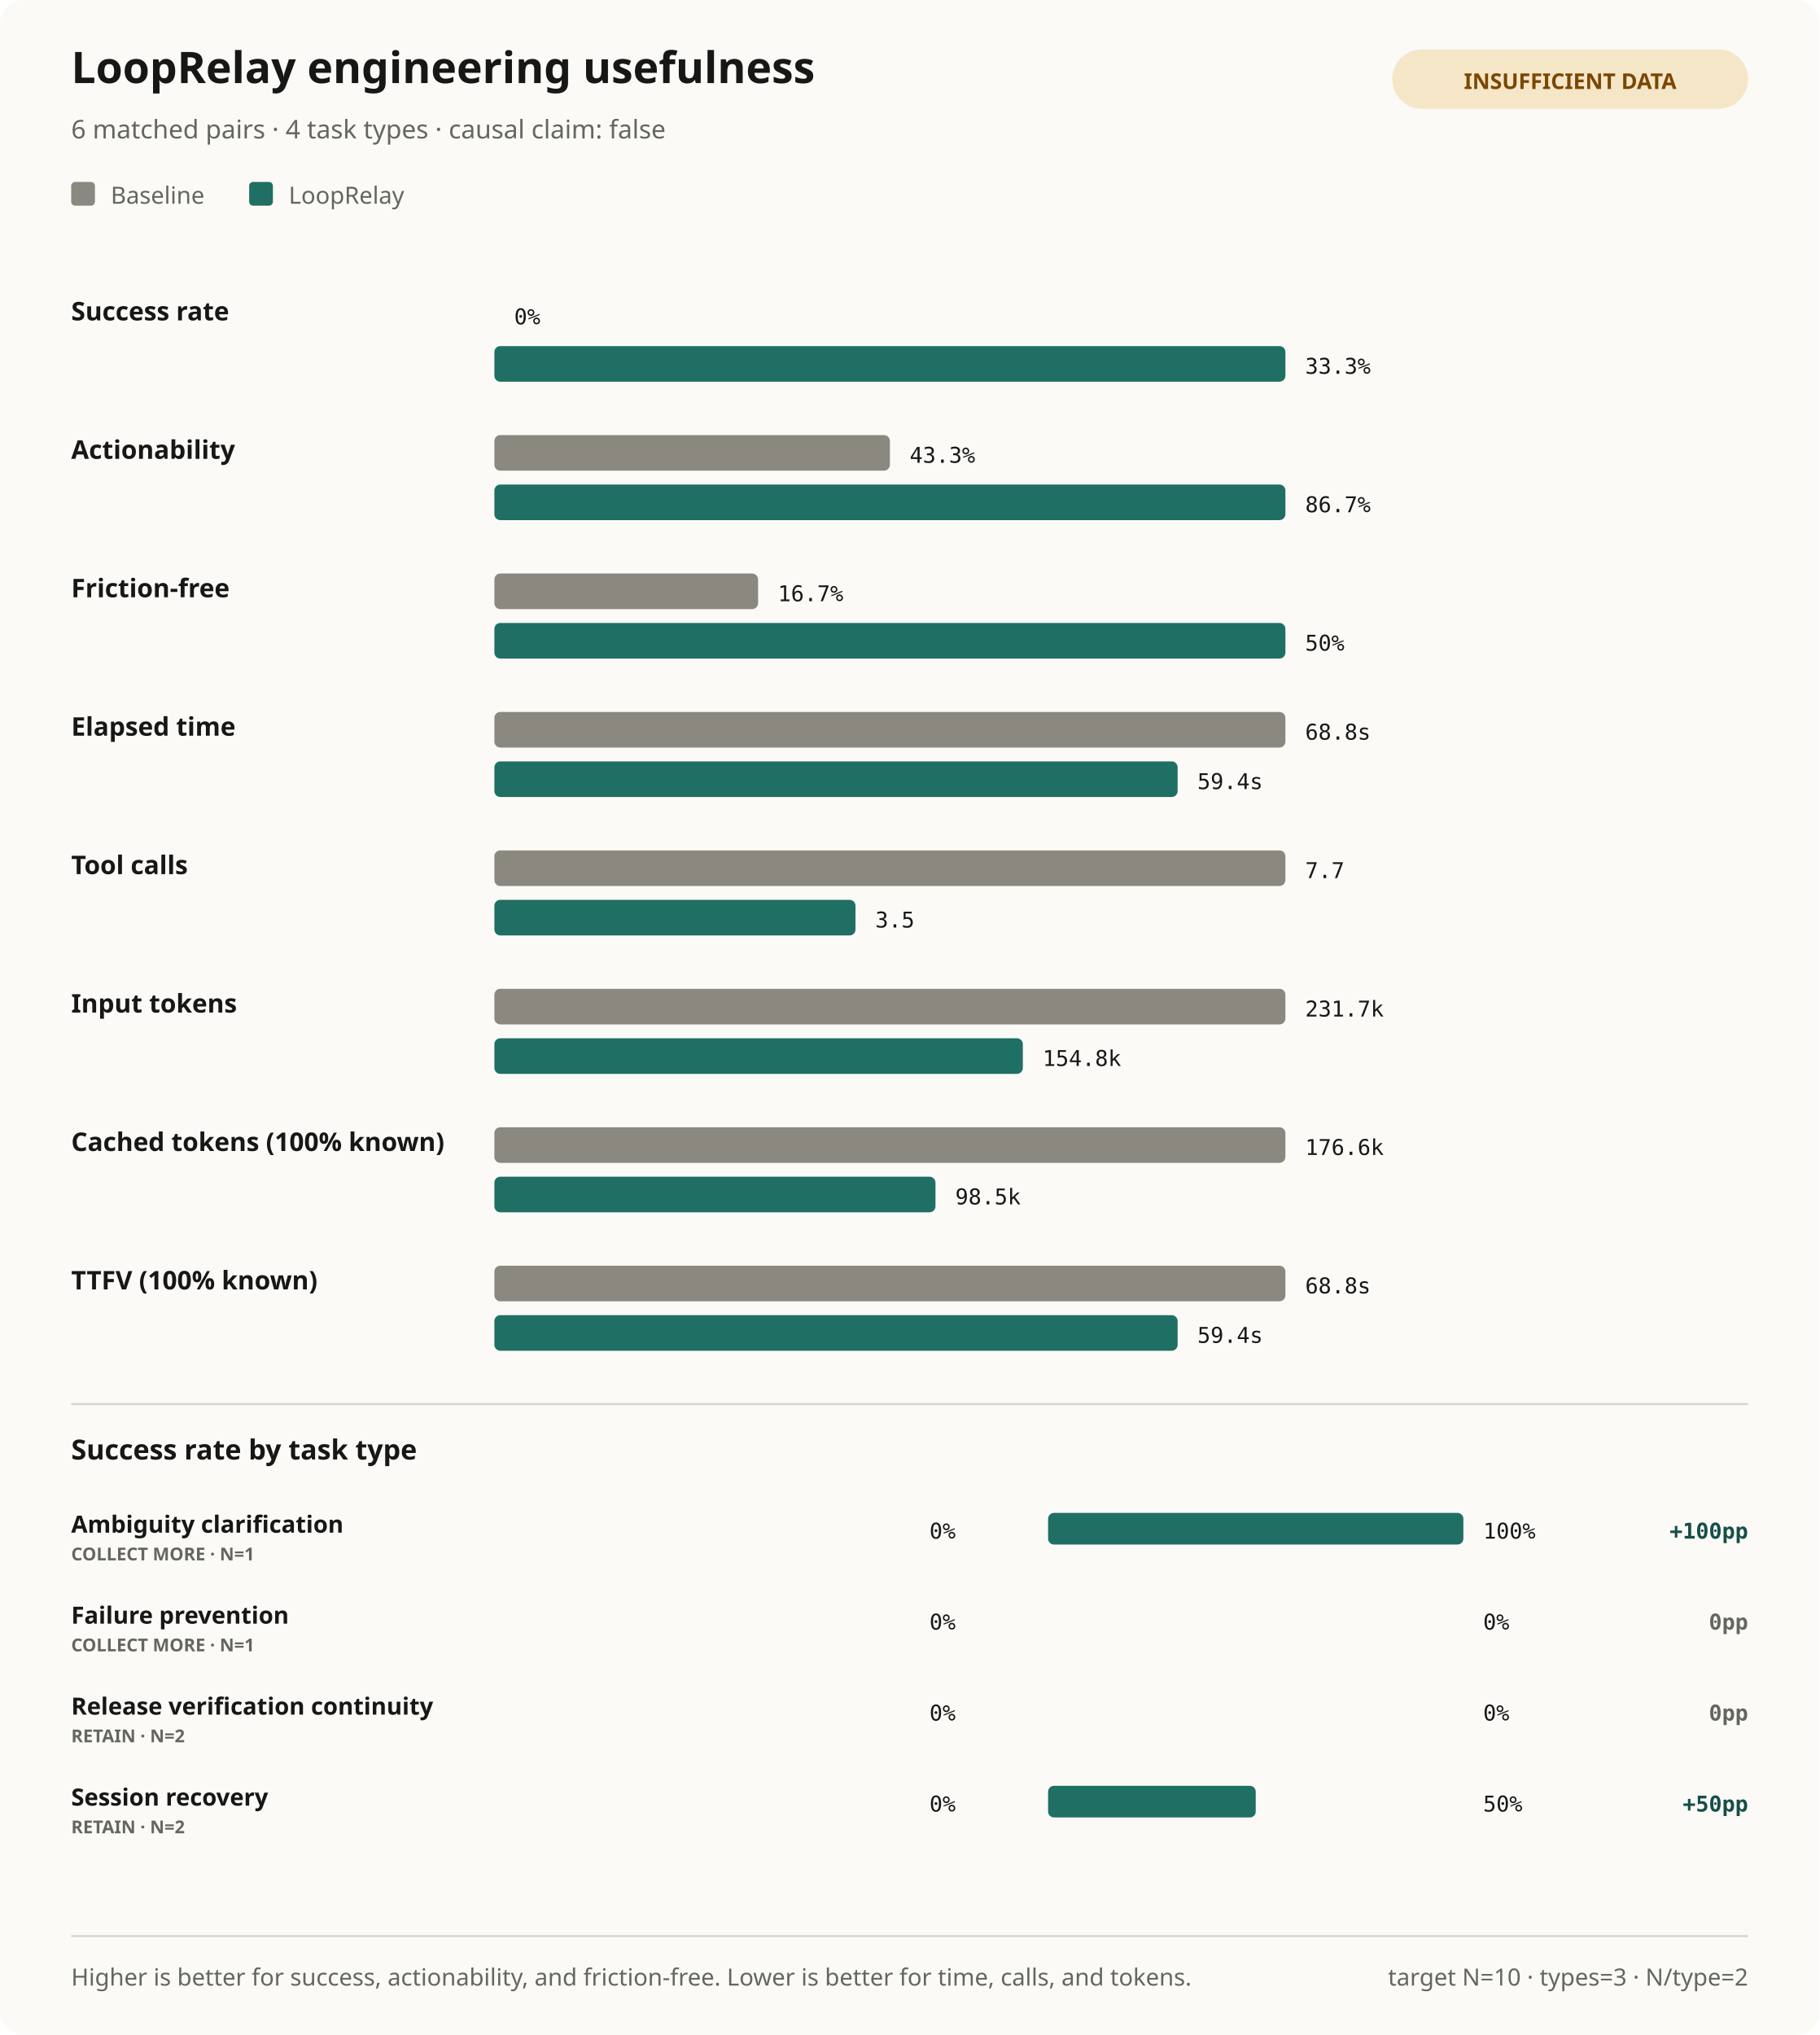
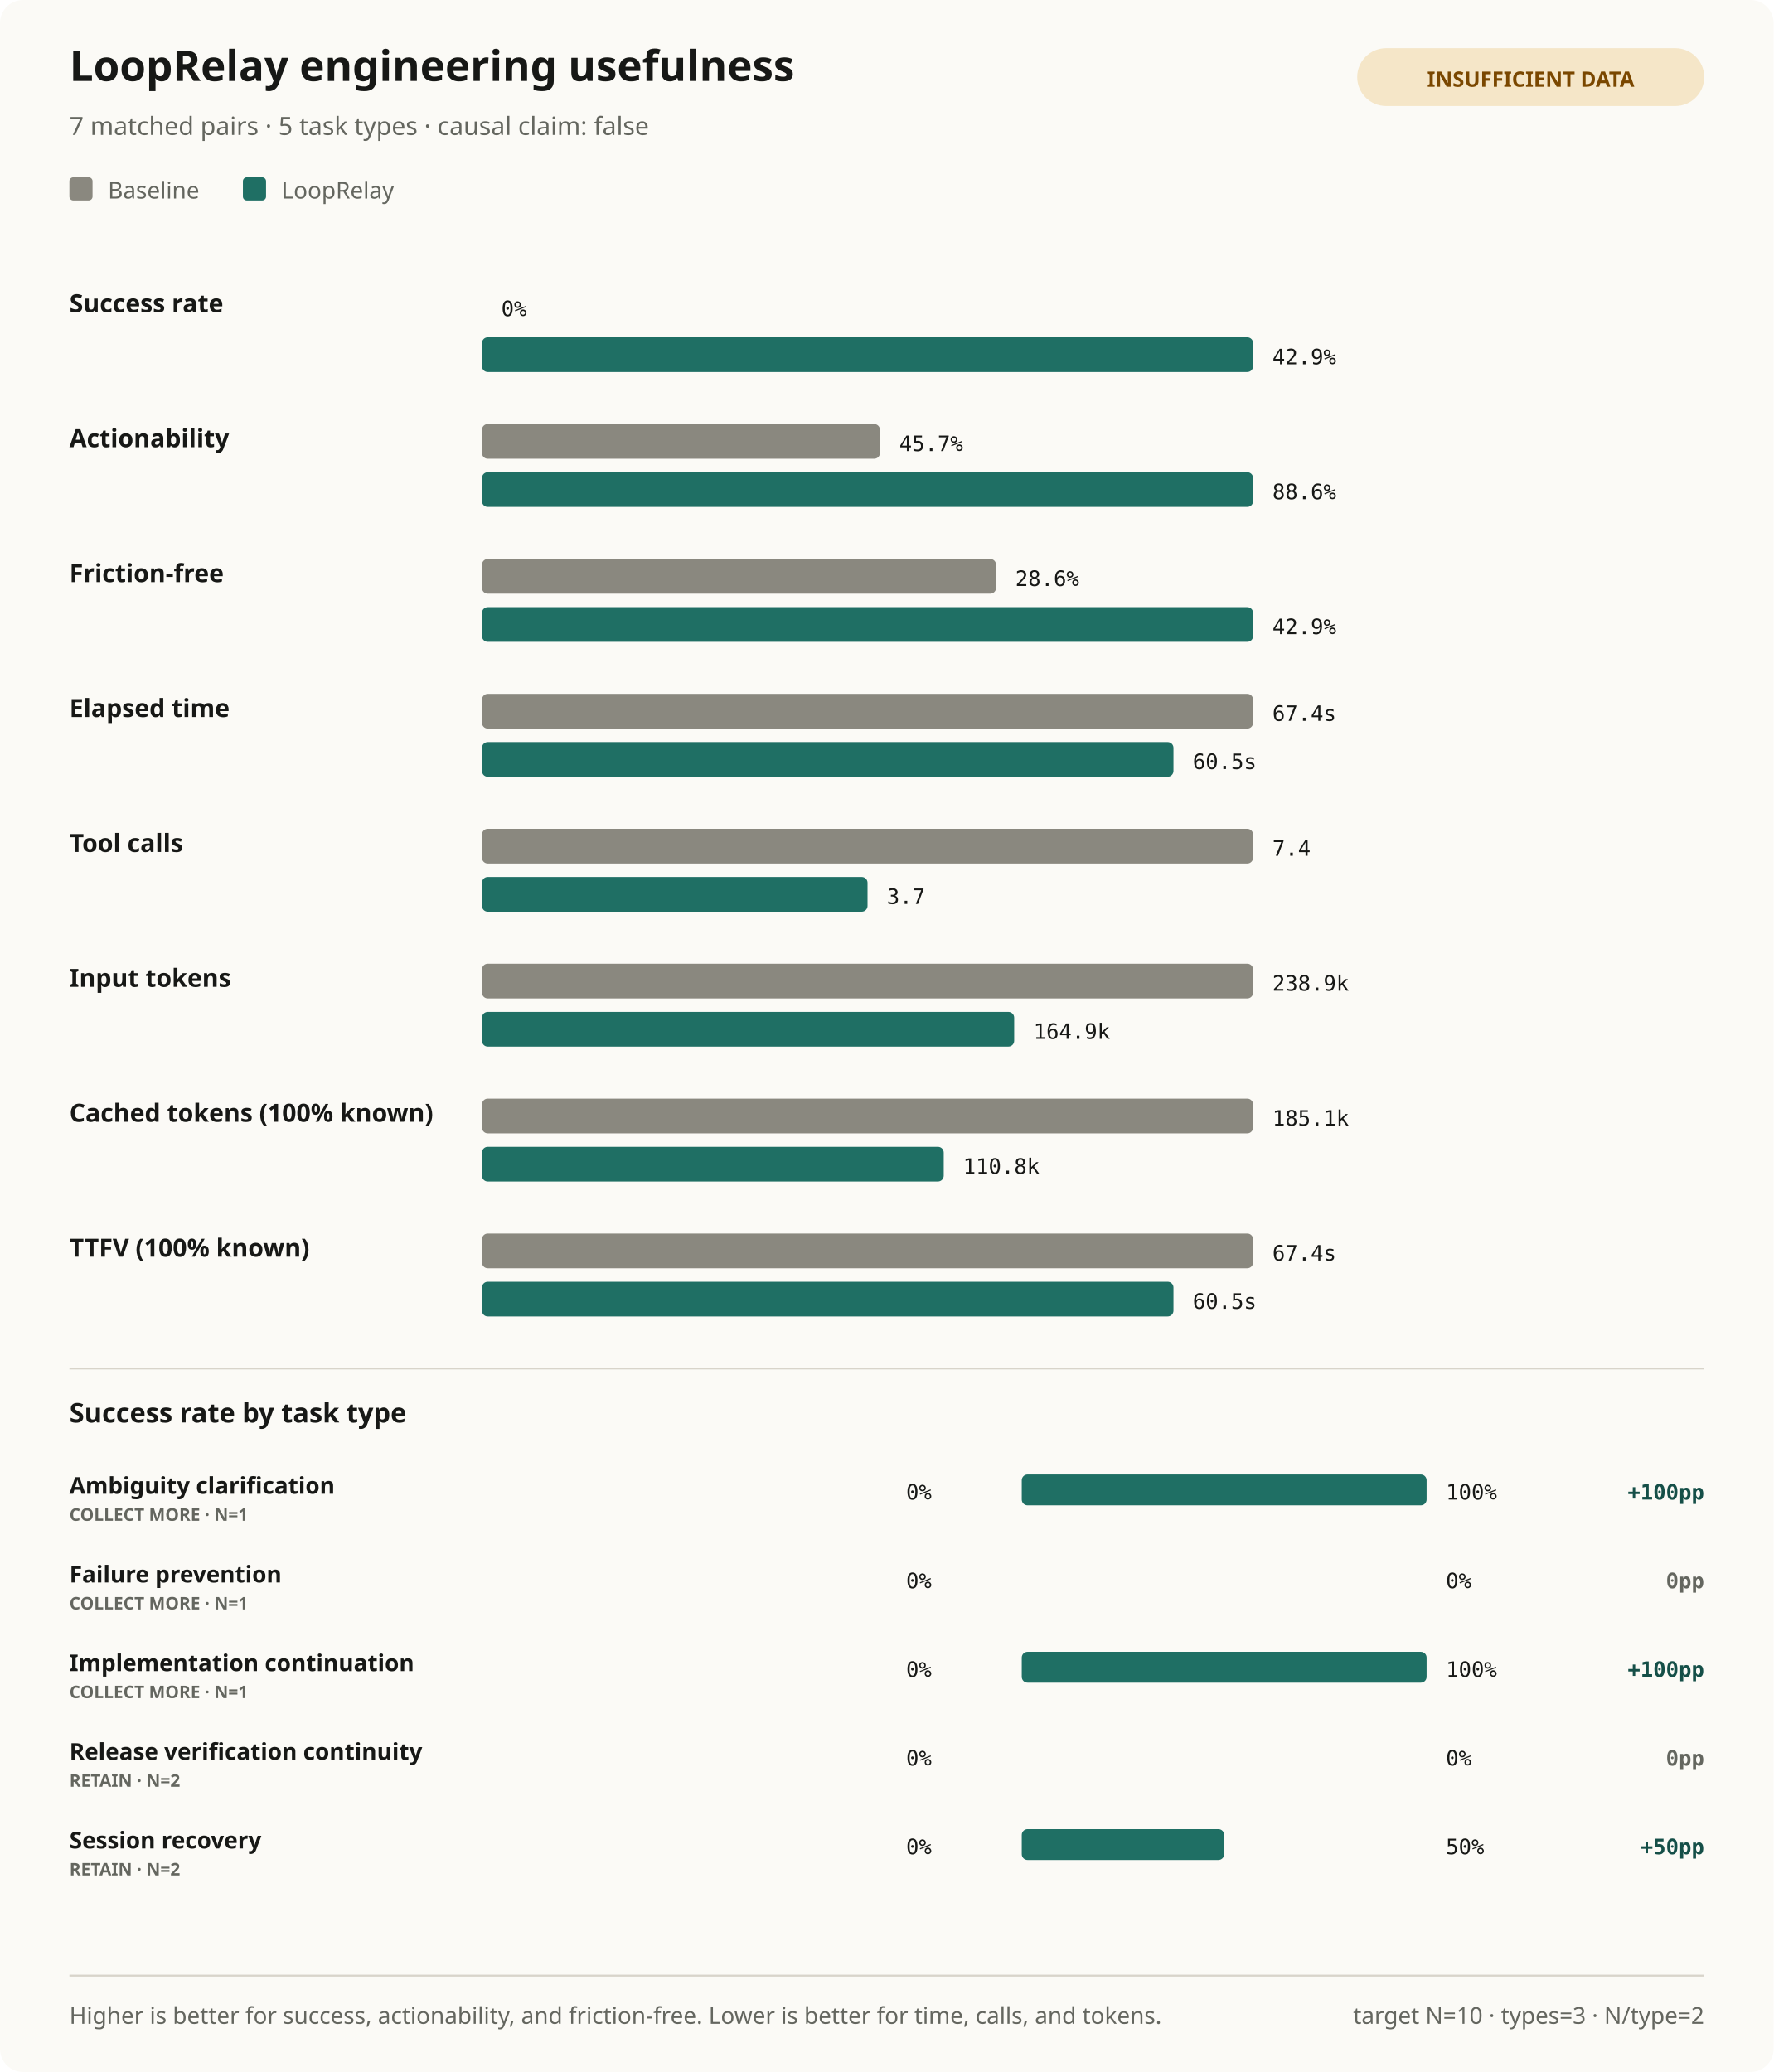
- <svg xmlns="http://www.w3.org/2000/svg" width="920" height="1029" viewBox="0 0 920 1029" role="img" aria-labelledby="title desc">
-   <rect width="920" height="1029" rx="12" fill="#fbfaf6" />
+ <svg xmlns="http://www.w3.org/2000/svg" width="920" height="1075" viewBox="0 0 920 1075" role="img" aria-labelledby="title desc">
+   <rect width="920" height="1075" rx="12" fill="#fbfaf6" />
  <text x="36" y="42" font-family="system-ui,sans-serif" font-size="22" font-weight="700" fill="#171816">LoopRelay engineering usefulness</text>
-   <text x="36" y="70" font-family="system-ui,sans-serif" font-size="13" fill="#64665f">6 matched pairs · 4 task types · causal claim: false</text>
+   <text x="36" y="70" font-family="system-ui,sans-serif" font-size="13" fill="#64665f">7 matched pairs · 5 task types · causal claim: false</text>
  <rect x="704" y="25" width="180" height="30" rx="15" fill="#f5e6c8" />
  <text x="794" y="45" text-anchor="middle" font-family="system-ui,sans-serif" font-size="11" font-weight="700" fill="#7a4700">INSUFFICIENT DATA</text>
  <rect x="36" y="92" width="12" height="12" rx="2" fill="#8a887f" />
  <text x="56" y="103" font-family="system-ui,sans-serif" font-size="12" fill="#64665f">Baseline</text>
  <rect x="126" y="92" width="12" height="12" rx="2" fill="#1f6f64" />
  <text x="146" y="103" font-family="system-ui,sans-serif" font-size="12" fill="#64665f">LoopRelay</text>
  <text x="36" y="162" font-family="system-ui,sans-serif" font-size="13" font-weight="600" fill="#171816">Success rate</text>
  <rect x="250" y="150" width="0" height="18" rx="3" fill="#8a887f" />
  <text x="260" y="164" font-family="ui-monospace,monospace" font-size="11" fill="#171816">0%</text>
  <rect x="250" y="175" width="400" height="18" rx="3" fill="#1f6f64" />
-   <text x="660" y="189" font-family="ui-monospace,monospace" font-size="11" fill="#171816">33.3%</text>
+   <text x="660" y="189" font-family="ui-monospace,monospace" font-size="11" fill="#171816">42.9%</text>
  <text x="36" y="232" font-family="system-ui,sans-serif" font-size="13" font-weight="600" fill="#171816">Actionability</text>
-   <rect x="250" y="220" width="200" height="18" rx="3" fill="#8a887f" />
-   <text x="460" y="234" font-family="ui-monospace,monospace" font-size="11" fill="#171816">43.3%</text>
+   <rect x="250" y="220" width="206.452" height="18" rx="3" fill="#8a887f" />
+   <text x="466.452" y="234" font-family="ui-monospace,monospace" font-size="11" fill="#171816">45.7%</text>
  <rect x="250" y="245" width="400" height="18" rx="3" fill="#1f6f64" />
-   <text x="660" y="259" font-family="ui-monospace,monospace" font-size="11" fill="#171816">86.7%</text>
+   <text x="660" y="259" font-family="ui-monospace,monospace" font-size="11" fill="#171816">88.6%</text>
  <text x="36" y="302" font-family="system-ui,sans-serif" font-size="13" font-weight="600" fill="#171816">Friction-free</text>
-   <rect x="250" y="290" width="133.334" height="18" rx="3" fill="#8a887f" />
-   <text x="393.334" y="304" font-family="ui-monospace,monospace" font-size="11" fill="#171816">16.7%</text>
+   <rect x="250" y="290" width="266.667" height="18" rx="3" fill="#8a887f" />
+   <text x="526.667" y="304" font-family="ui-monospace,monospace" font-size="11" fill="#171816">28.6%</text>
  <rect x="250" y="315" width="400" height="18" rx="3" fill="#1f6f64" />
-   <text x="660" y="329" font-family="ui-monospace,monospace" font-size="11" fill="#171816">50%</text>
+   <text x="660" y="329" font-family="ui-monospace,monospace" font-size="11" fill="#171816">42.9%</text>
  <text x="36" y="372" font-family="system-ui,sans-serif" font-size="13" font-weight="600" fill="#171816">Elapsed time</text>
  <rect x="250" y="360" width="400" height="18" rx="3" fill="#8a887f" />
-   <text x="660" y="374" font-family="ui-monospace,monospace" font-size="11" fill="#171816">68.8s</text>
-   <rect x="250" y="385" width="345.502" height="18" rx="3" fill="#1f6f64" />
-   <text x="605.502" y="399" font-family="ui-monospace,monospace" font-size="11" fill="#171816">59.4s</text>
+   <text x="660" y="374" font-family="ui-monospace,monospace" font-size="11" fill="#171816">67.4s</text>
+   <rect x="250" y="385" width="358.696" height="18" rx="3" fill="#1f6f64" />
+   <text x="618.696" y="399" font-family="ui-monospace,monospace" font-size="11" fill="#171816">60.5s</text>
  <text x="36" y="442" font-family="system-ui,sans-serif" font-size="13" font-weight="600" fill="#171816">Tool calls</text>
  <rect x="250" y="430" width="400" height="18" rx="3" fill="#8a887f" />
-   <text x="660" y="444" font-family="ui-monospace,monospace" font-size="11" fill="#171816">7.7</text>
-   <rect x="250" y="455" width="182.609" height="18" rx="3" fill="#1f6f64" />
-   <text x="442.609" y="469" font-family="ui-monospace,monospace" font-size="11" fill="#171816">3.5</text>
+   <text x="660" y="444" font-family="ui-monospace,monospace" font-size="11" fill="#171816">7.4</text>
+   <rect x="250" y="455" width="200" height="18" rx="3" fill="#1f6f64" />
+   <text x="460" y="469" font-family="ui-monospace,monospace" font-size="11" fill="#171816">3.7</text>
  <text x="36" y="512" font-family="system-ui,sans-serif" font-size="13" font-weight="600" fill="#171816">Input tokens</text>
  <rect x="250" y="500" width="400" height="18" rx="3" fill="#8a887f" />
-   <text x="660" y="514" font-family="ui-monospace,monospace" font-size="11" fill="#171816">231.7k</text>
-   <rect x="250" y="525" width="267.228" height="18" rx="3" fill="#1f6f64" />
-   <text x="527.228" y="539" font-family="ui-monospace,monospace" font-size="11" fill="#171816">154.8k</text>
+   <text x="660" y="514" font-family="ui-monospace,monospace" font-size="11" fill="#171816">238.9k</text>
+   <rect x="250" y="525" width="276.072" height="18" rx="3" fill="#1f6f64" />
+   <text x="536.072" y="539" font-family="ui-monospace,monospace" font-size="11" fill="#171816">164.9k</text>
  <text x="36" y="582" font-family="system-ui,sans-serif" font-size="13" font-weight="600" fill="#171816">Cached tokens (100% known)</text>
  <rect x="250" y="570" width="400" height="18" rx="3" fill="#8a887f" />
-   <text x="660" y="584" font-family="ui-monospace,monospace" font-size="11" fill="#171816">176.6k</text>
-   <rect x="250" y="595" width="223.049" height="18" rx="3" fill="#1f6f64" />
-   <text x="483.049" y="609" font-family="ui-monospace,monospace" font-size="11" fill="#171816">98.5k</text>
+   <text x="660" y="584" font-family="ui-monospace,monospace" font-size="11" fill="#171816">185.1k</text>
+   <rect x="250" y="595" width="239.526" height="18" rx="3" fill="#1f6f64" />
+   <text x="499.526" y="609" font-family="ui-monospace,monospace" font-size="11" fill="#171816">110.8k</text>
  <text x="36" y="652" font-family="system-ui,sans-serif" font-size="13" font-weight="600" fill="#171816">TTFV (100% known)</text>
  <rect x="250" y="640" width="400" height="18" rx="3" fill="#8a887f" />
-   <text x="660" y="654" font-family="ui-monospace,monospace" font-size="11" fill="#171816">68.8s</text>
-   <rect x="250" y="665" width="345.502" height="18" rx="3" fill="#1f6f64" />
-   <text x="605.502" y="679" font-family="ui-monospace,monospace" font-size="11" fill="#171816">59.4s</text>
+   <text x="660" y="654" font-family="ui-monospace,monospace" font-size="11" fill="#171816">67.4s</text>
+   <rect x="250" y="665" width="358.696" height="18" rx="3" fill="#1f6f64" />
+   <text x="618.696" y="679" font-family="ui-monospace,monospace" font-size="11" fill="#171816">60.5s</text>
  <line x1="36" y1="710" x2="884" y2="710" stroke="#d8d4ca" />
  <text x="36" y="738" font-family="system-ui,sans-serif" font-size="14" font-weight="700" fill="#171816">Success rate by task type</text>
  <text x="36" y="775" font-family="system-ui,sans-serif" font-size="12" font-weight="600" fill="#171816">Ambiguity clarification</text>
  <text x="36" y="789" font-family="system-ui,sans-serif" font-size="9" font-weight="700" fill="#64665f">COLLECT MORE · N=1</text>
  <rect x="250" y="765" width="0" height="16" rx="3" fill="#8a887f" />
  <text x="470" y="778" font-family="ui-monospace,monospace" font-size="11" fill="#171816">0%</text>
  <rect x="530" y="765" width="210" height="16" rx="3" fill="#1f6f64" />
  <text x="750" y="778" font-family="ui-monospace,monospace" font-size="11" fill="#171816">100%</text>
  <text x="884" y="778" text-anchor="end" font-family="ui-monospace,monospace" font-size="11" font-weight="700" fill="#154f48">+100pp</text>
  <text x="36" y="821" font-family="system-ui,sans-serif" font-size="12" font-weight="600" fill="#171816">Failure prevention</text>
  <text x="36" y="835" font-family="system-ui,sans-serif" font-size="9" font-weight="700" fill="#64665f">COLLECT MORE · N=1</text>
  <rect x="250" y="811" width="0" height="16" rx="3" fill="#8a887f" />
  <text x="470" y="824" font-family="ui-monospace,monospace" font-size="11" fill="#171816">0%</text>
  <rect x="530" y="811" width="0" height="16" rx="3" fill="#1f6f64" />
  <text x="750" y="824" font-family="ui-monospace,monospace" font-size="11" fill="#171816">0%</text>
  <text x="884" y="824" text-anchor="end" font-family="ui-monospace,monospace" font-size="11" font-weight="700" fill="#64665f">0pp</text>
-   <text x="36" y="867" font-family="system-ui,sans-serif" font-size="12" font-weight="600" fill="#171816">Release verification continuity</text>
-   <text x="36" y="881" font-family="system-ui,sans-serif" font-size="9" font-weight="700" fill="#64665f">RETAIN · N=2</text>
+   <text x="36" y="867" font-family="system-ui,sans-serif" font-size="12" font-weight="600" fill="#171816">Implementation continuation</text>
+   <text x="36" y="881" font-family="system-ui,sans-serif" font-size="9" font-weight="700" fill="#64665f">COLLECT MORE · N=1</text>
  <rect x="250" y="857" width="0" height="16" rx="3" fill="#8a887f" />
  <text x="470" y="870" font-family="ui-monospace,monospace" font-size="11" fill="#171816">0%</text>
-   <rect x="530" y="857" width="0" height="16" rx="3" fill="#1f6f64" />
-   <text x="750" y="870" font-family="ui-monospace,monospace" font-size="11" fill="#171816">0%</text>
-   <text x="884" y="870" text-anchor="end" font-family="ui-monospace,monospace" font-size="11" font-weight="700" fill="#64665f">0pp</text>
-   <text x="36" y="913" font-family="system-ui,sans-serif" font-size="12" font-weight="600" fill="#171816">Session recovery</text>
+   <rect x="530" y="857" width="210" height="16" rx="3" fill="#1f6f64" />
+   <text x="750" y="870" font-family="ui-monospace,monospace" font-size="11" fill="#171816">100%</text>
+   <text x="884" y="870" text-anchor="end" font-family="ui-monospace,monospace" font-size="11" font-weight="700" fill="#154f48">+100pp</text>
+   <text x="36" y="913" font-family="system-ui,sans-serif" font-size="12" font-weight="600" fill="#171816">Release verification continuity</text>
  <text x="36" y="927" font-family="system-ui,sans-serif" font-size="9" font-weight="700" fill="#64665f">RETAIN · N=2</text>
  <rect x="250" y="903" width="0" height="16" rx="3" fill="#8a887f" />
  <text x="470" y="916" font-family="ui-monospace,monospace" font-size="11" fill="#171816">0%</text>
-   <rect x="530" y="903" width="105" height="16" rx="3" fill="#1f6f64" />
-   <text x="750" y="916" font-family="ui-monospace,monospace" font-size="11" fill="#171816">50%</text>
-   <text x="884" y="916" text-anchor="end" font-family="ui-monospace,monospace" font-size="11" font-weight="700" fill="#154f48">+50pp</text>
-   <line x1="36" y1="979" x2="884" y2="979" stroke="#d8d4ca" />
-   <text x="36" y="1004" font-family="system-ui,sans-serif" font-size="12" fill="#64665f">Higher is better for success, actionability, and friction-free. Lower is better for time, calls, and tokens.</text>
-   <text x="884" y="1004" text-anchor="end" font-family="system-ui,sans-serif" font-size="12" fill="#64665f">target N=10 · types=3 · N/type=2</text>
+   <rect x="530" y="903" width="0" height="16" rx="3" fill="#1f6f64" />
+   <text x="750" y="916" font-family="ui-monospace,monospace" font-size="11" fill="#171816">0%</text>
+   <text x="884" y="916" text-anchor="end" font-family="ui-monospace,monospace" font-size="11" font-weight="700" fill="#64665f">0pp</text>
+   <text x="36" y="959" font-family="system-ui,sans-serif" font-size="12" font-weight="600" fill="#171816">Session recovery</text>
+   <text x="36" y="973" font-family="system-ui,sans-serif" font-size="9" font-weight="700" fill="#64665f">RETAIN · N=2</text>
+   <rect x="250" y="949" width="0" height="16" rx="3" fill="#8a887f" />
+   <text x="470" y="962" font-family="ui-monospace,monospace" font-size="11" fill="#171816">0%</text>
+   <rect x="530" y="949" width="105" height="16" rx="3" fill="#1f6f64" />
+   <text x="750" y="962" font-family="ui-monospace,monospace" font-size="11" fill="#171816">50%</text>
+   <text x="884" y="962" text-anchor="end" font-family="ui-monospace,monospace" font-size="11" font-weight="700" fill="#154f48">+50pp</text>
+   <line x1="36" y1="1025" x2="884" y2="1025" stroke="#d8d4ca" />
+   <text x="36" y="1050" font-family="system-ui,sans-serif" font-size="12" fill="#64665f">Higher is better for success, actionability, and friction-free. Lower is better for time, calls, and tokens.</text>
+   <text x="884" y="1050" text-anchor="end" font-family="system-ui,sans-serif" font-size="12" fill="#64665f">target N=10 · types=3 · N/type=2</text>
</svg>
